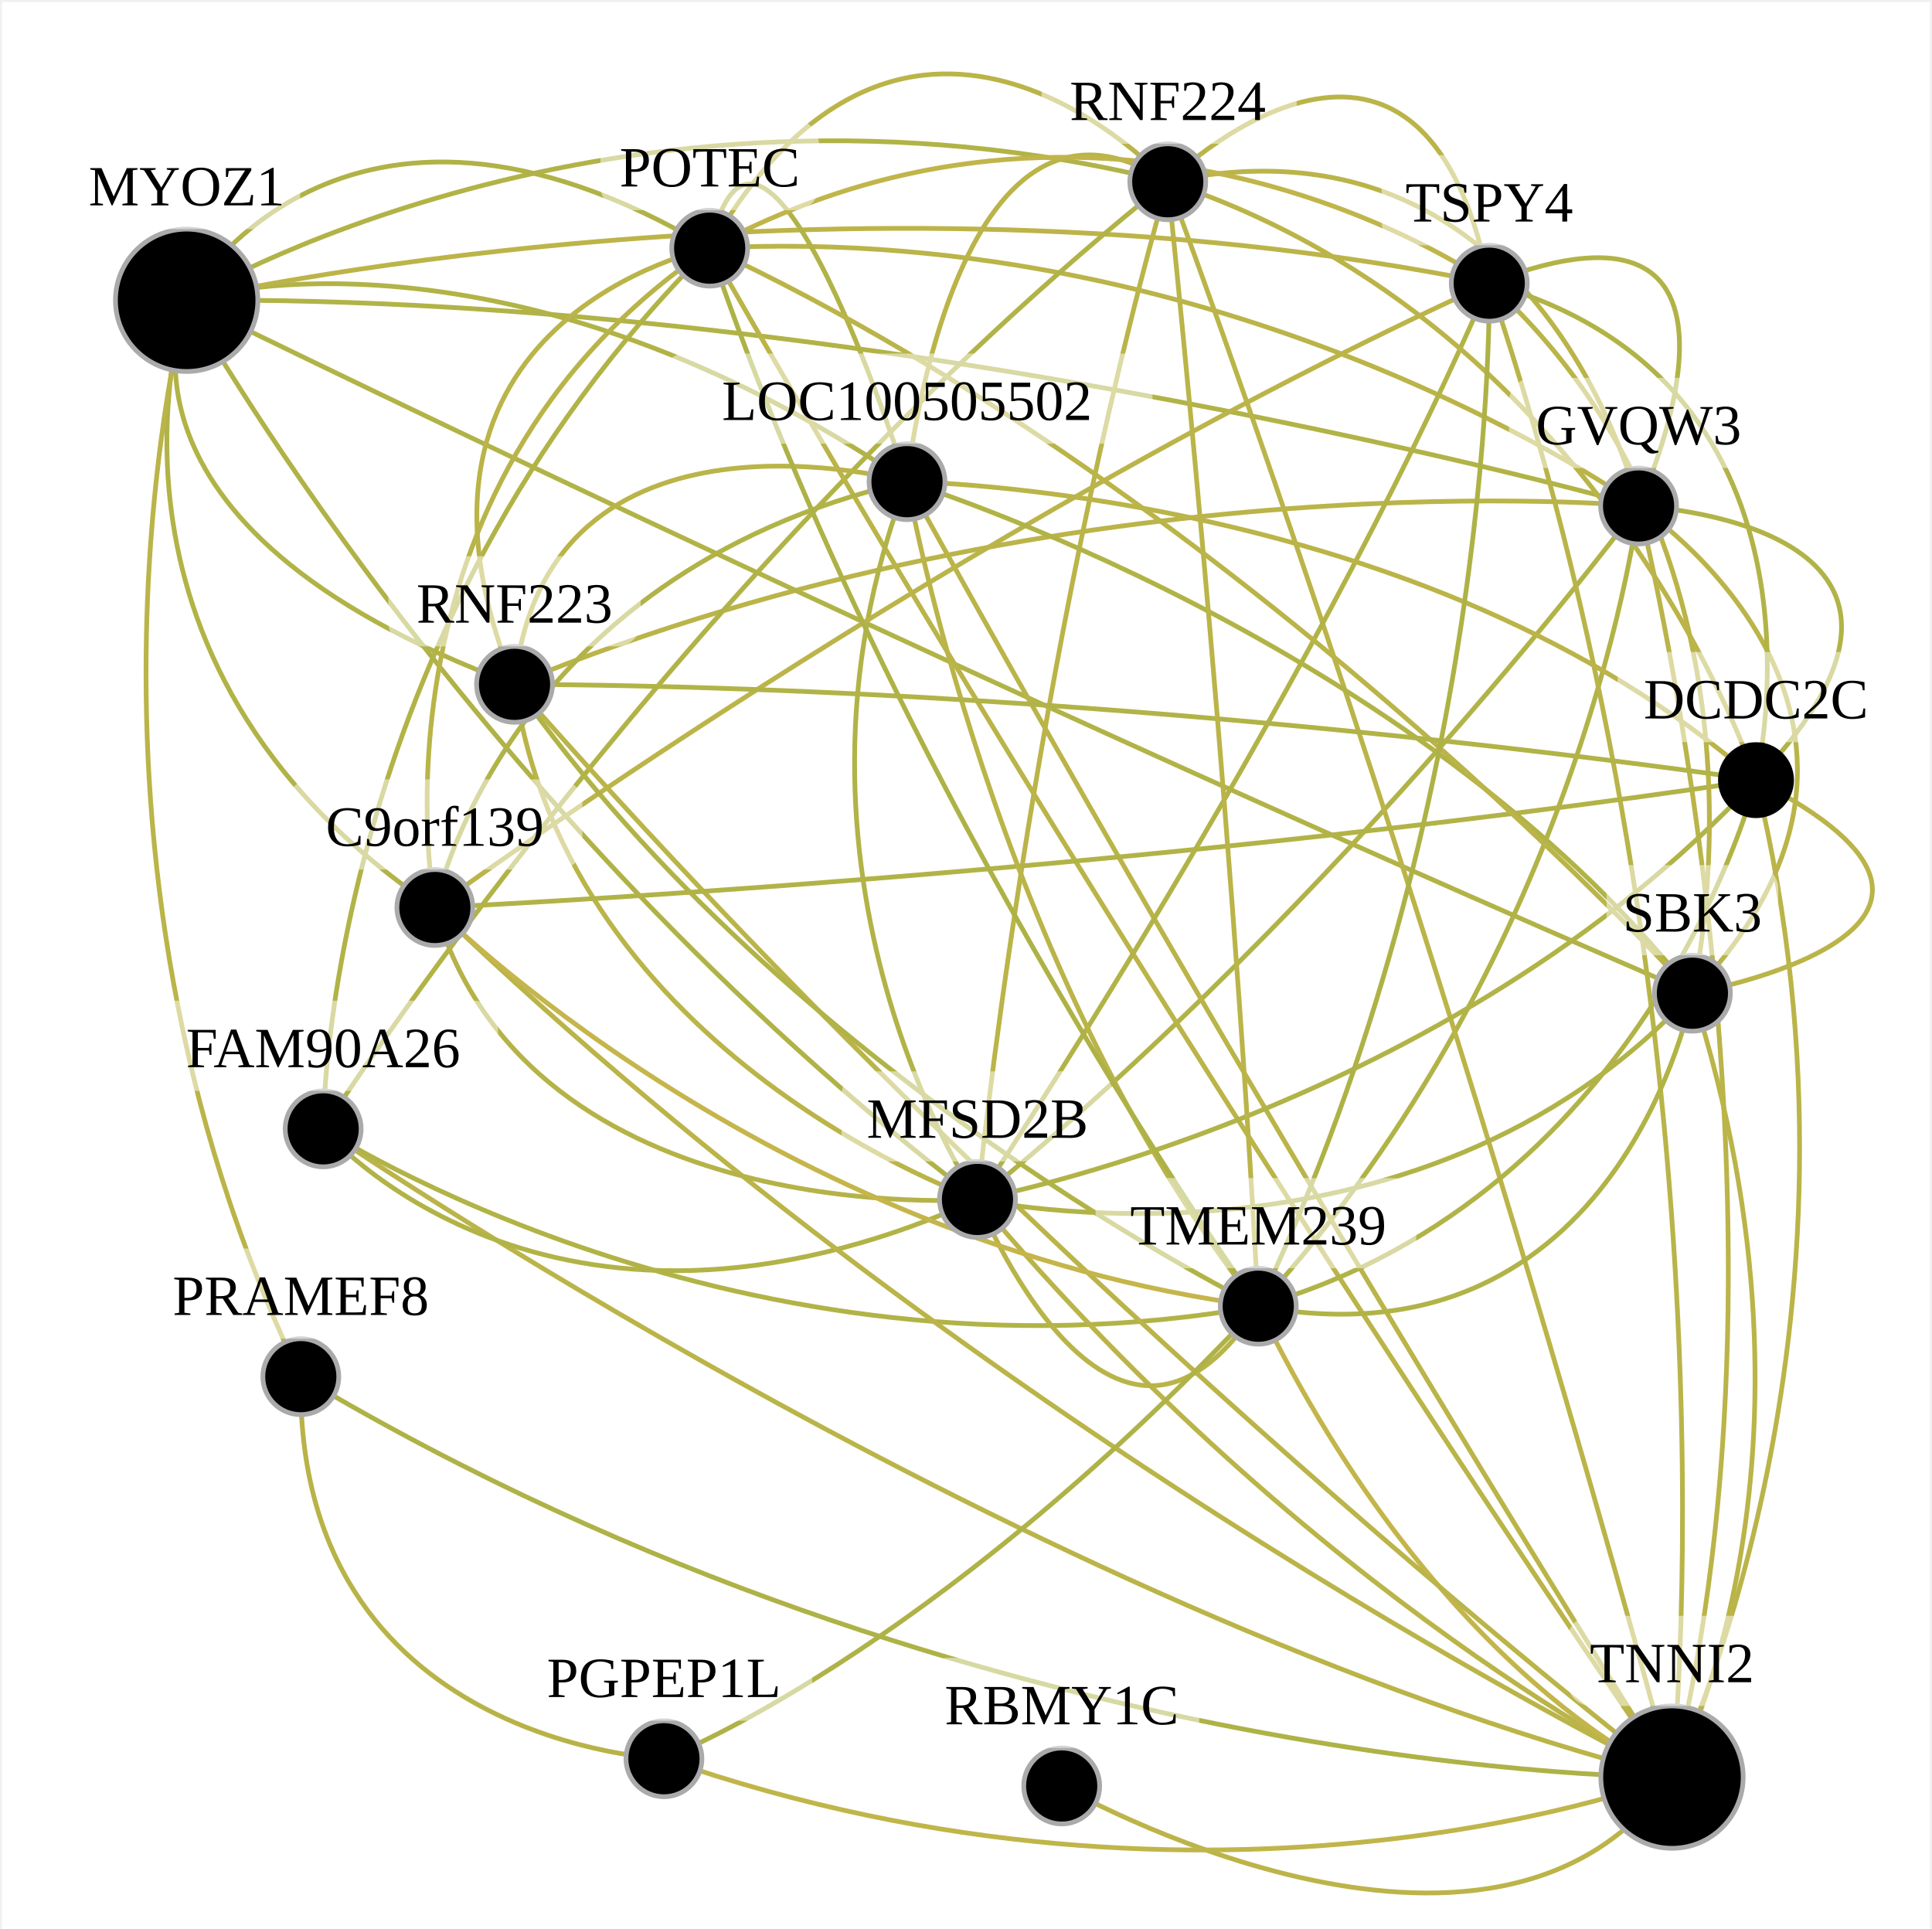
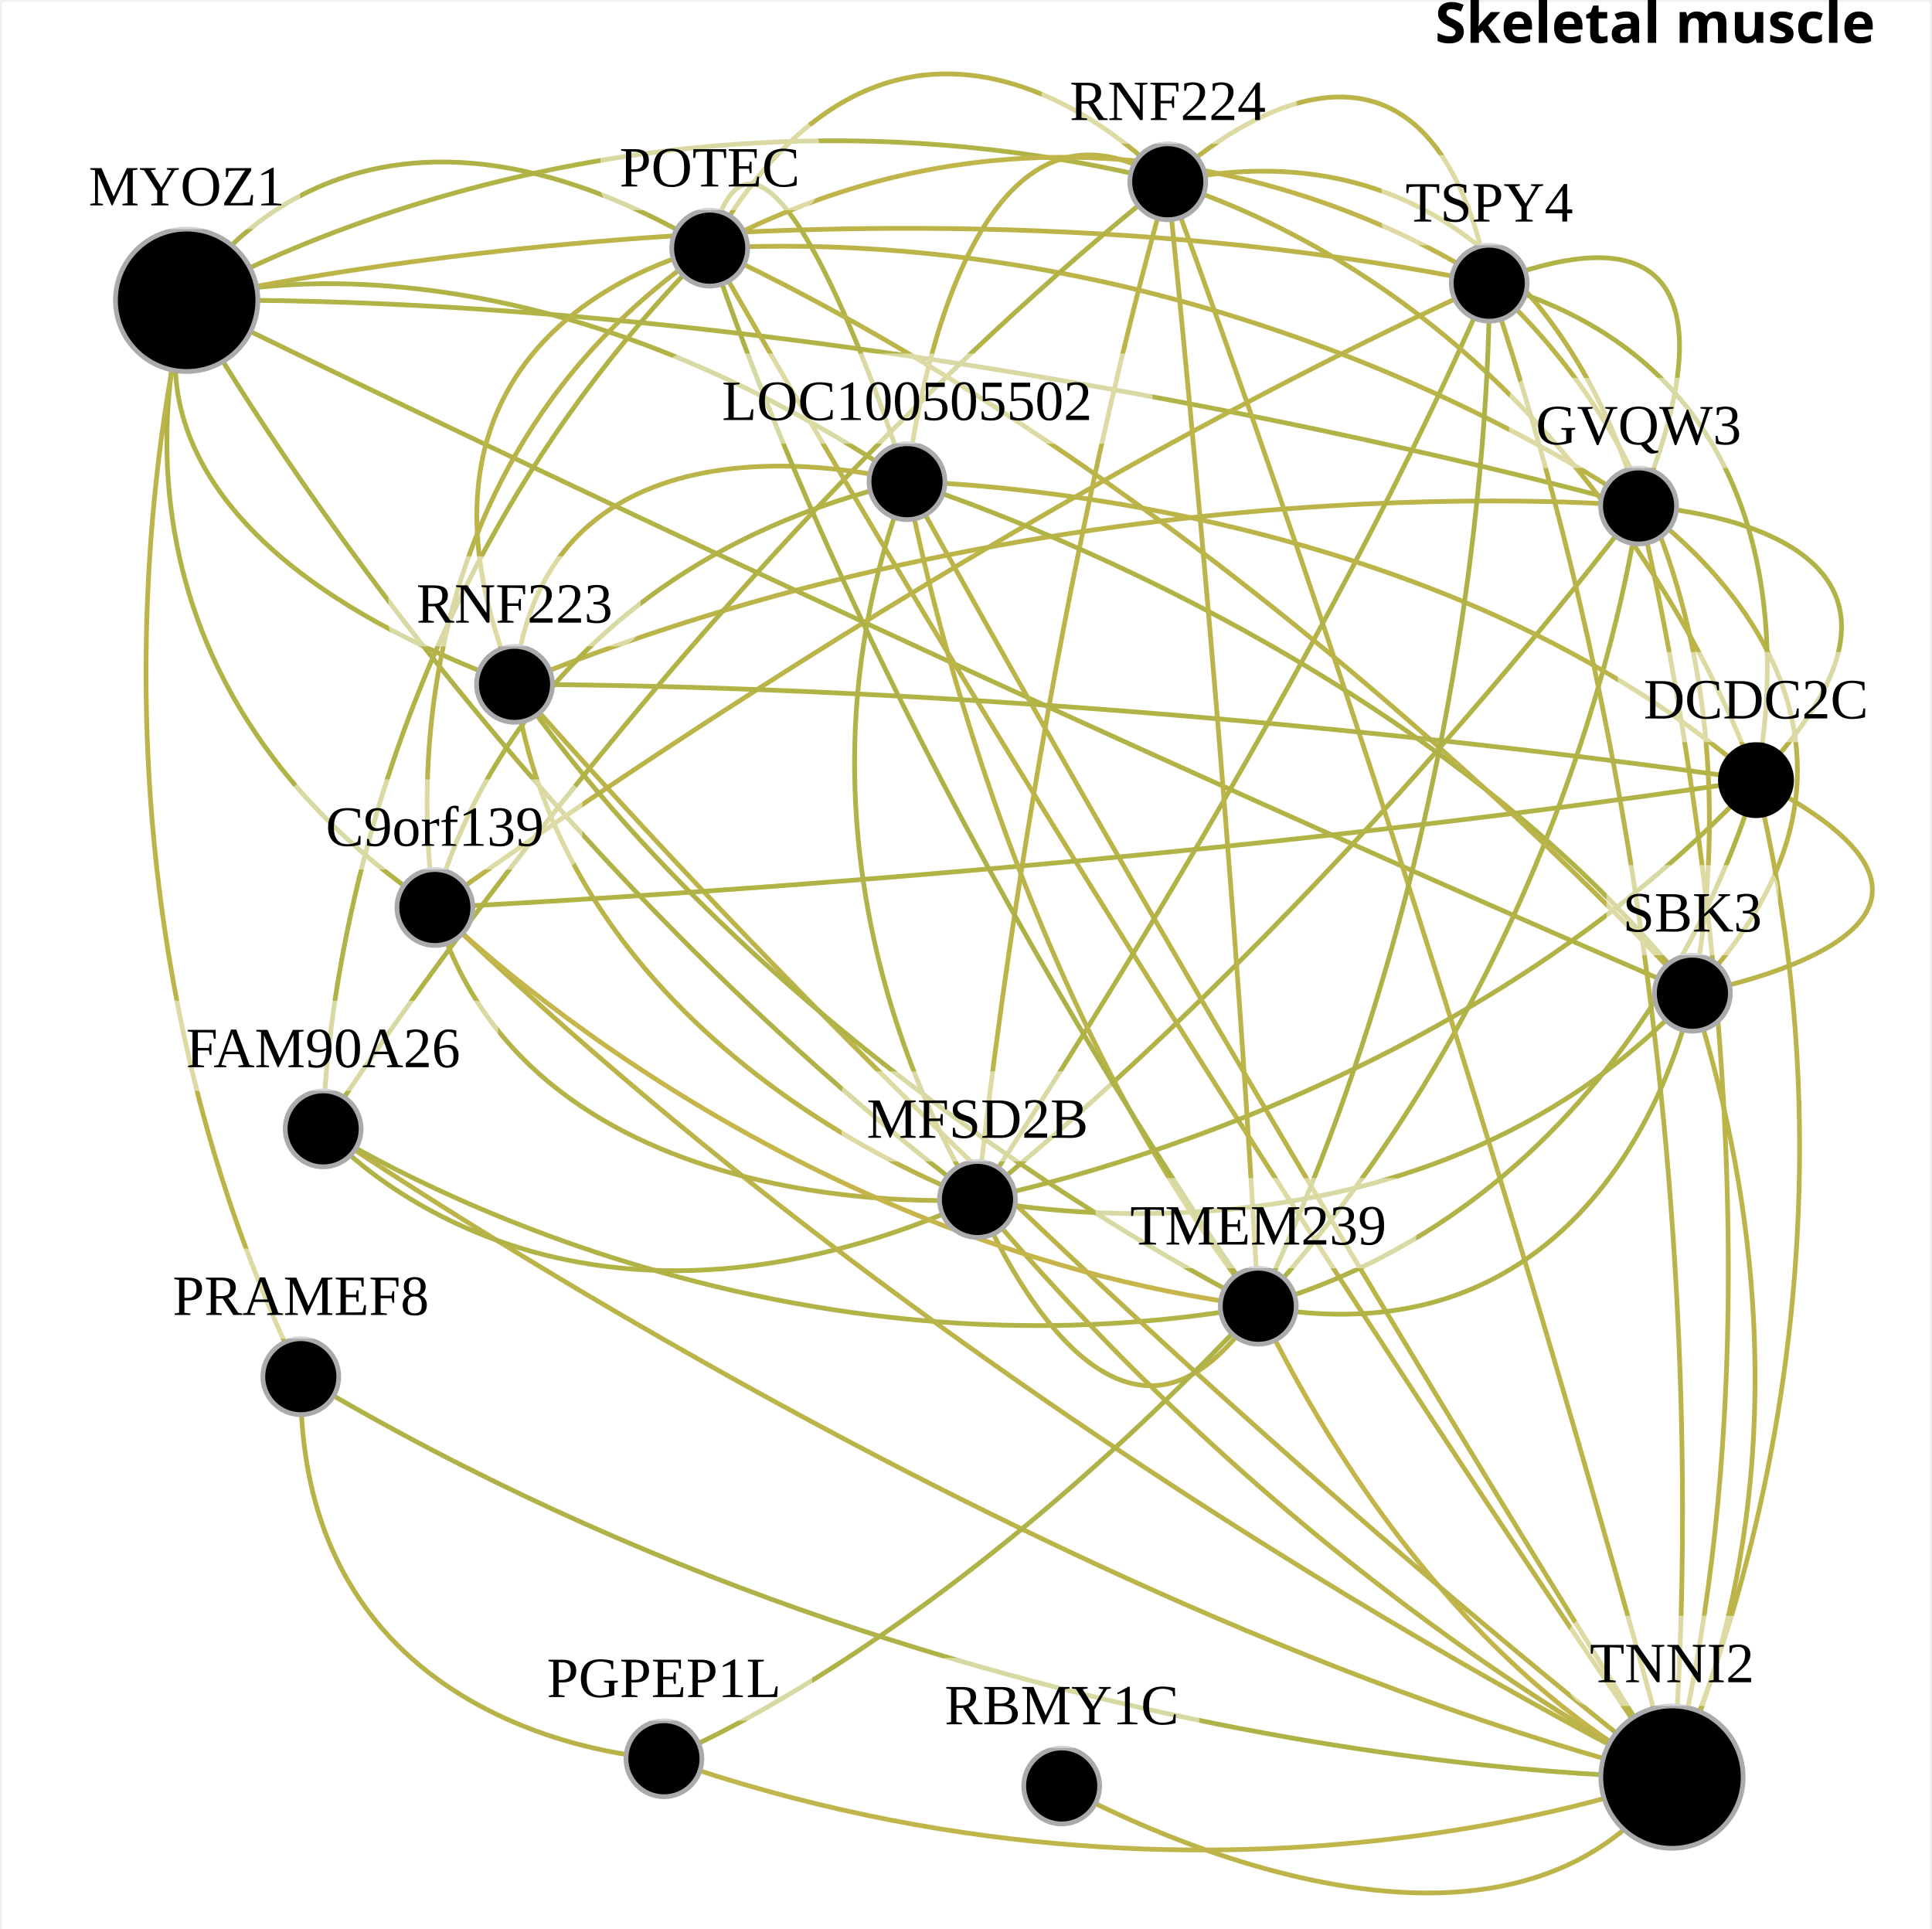
<svg xmlns="http://www.w3.org/2000/svg" height="410.492" width="411.286" version="1.1" id="svg252">
  <defs id="defs256">
    <linearGradient id="legend2" x1="3.553" y1="0" x2="73.91" y2="0" spreadMethod="pad" gradientTransform="matrix(4.999002,0,0,0.1009899,22.32104,410.7856)" gradientUnits="userSpaceOnUse">
      <stop offset="0%" style="stop-color: rgb(44, 160, 44);" id="stop2" />
      <stop offset="25%" style="stop-color: rgb(228, 164, 76);" id="stop4" />
      <stop offset="50%" style="stop-color: rgb(219, 109, 61);" id="stop6" />
      <stop offset="75%" style="stop-color: rgb(211, 55, 47);" id="stop8" />
      <stop offset="100%" style="stop-color: rgb(202, 0, 32);" id="stop10" />
    </linearGradient>
    <clipPath clipPathUnits="userSpaceOnUse" id="clipPath1221">
      <rect style="fill:none;stroke:#000000;stroke-width:1.355;stroke-linecap:round;stroke-linejoin:round;stroke-miterlimit:4;stroke-dasharray:1.355, 16.261;stroke-dashoffset:0" id="rect1223" width="403.202" height="396.513" x="74.897" y="130.292" />
    </clipPath>
    <linearGradient id="legend2-1" x1="3.553" y1="0" x2="73.91" y2="0" spreadMethod="pad" gradientTransform="matrix(7.035624,0,0,0.1421338,-25,15.27081)" gradientUnits="userSpaceOnUse">
      <stop offset="0%" style="stop-color: rgb(44, 160, 44);" id="stop2-9" />
      <stop offset="25%" style="stop-color: rgb(228, 164, 76);" id="stop4-6" />
      <stop offset="50%" style="stop-color: rgb(219, 109, 61);" id="stop6-9" />
      <stop offset="75%" style="stop-color: rgb(211, 55, 47);" id="stop8-3" />
      <stop offset="100%" style="stop-color: rgb(202, 0, 32);" id="stop10-3" />
    </linearGradient>
    <clipPath clipPathUnits="userSpaceOnUse" id="clipPath1307">
      <rect style="fill:none;stroke:#000000;stroke-width:1.333;stroke-linecap:round;stroke-linejoin:round;stroke-dasharray:1.333, 16" id="rect1309" width="472.394" height="499.339" x="36.836" y="47.543" />
    </clipPath>
    <clipPath clipPathUnits="userSpaceOnUse" id="clipPath1181">
      <rect style="fill:none;stroke:#000000;stroke-width:1.333;stroke-linecap:round;stroke-linejoin:round;stroke-dasharray:1.333, 16" id="rect1183" width="469.345" height="474.886" x="37.243" y="61.076" />
    </clipPath>
    <clipPath clipPathUnits="userSpaceOnUse" id="clipPath1126">
      <rect style="fill:none;stroke:#000000;stroke-width:1.333;stroke-linecap:round;stroke-linejoin:round;stroke-dasharray:1.333, 16" id="rect1128" width="466.701" height="479.678" x="37.268" y="58.059" />
    </clipPath>
  </defs>
  <rect style="fill:#ffffff;fill-opacity:1;stroke:none;stroke-width:0.865;stroke-linecap:round;stroke-linejoin:round;stroke-miterlimit:4;stroke-dasharray:0.865, 10.377;stroke-dashoffset:0" id="rect1456" width="410.422" height="429.628" x="0.432" y="0.432" />
  <g id="g199" clip-path="url(#clipPath1126)" transform="matrix(0.8418071,0,0,0.8418071,-20.51219,-43.10569)">
    <rect class="canvas" width="540" height="600" style="fill:none" id="rect2" x="0" y="0" />
    <g transform="matrix(1.2,0,0,1.2,-45.38838,-98.6612)" id="g197">
      <path class="edge" id="246" style="fill:none;stroke:#b1b347;stroke-width:1" d="m 403.441,231.517 c 0,0 -159.593,-44.75 -305.978,-43.346" />
      <path class="edge" id="256" style="fill:none;stroke:#bab449;stroke-width:1" d="m 403.441,231.517 c 0,0 37.372,147.567 7.042,267.863" />
      <path class="edge" id="258" style="fill:none;stroke:#b1b347;stroke-width:1" d="m 403.441,231.517 c 0,0 -61.777,83.145 -139.321,146.133" />
      <path class="edge" id="273" style="fill:none;stroke:#bab449;stroke-width:1" d="m 403.441,231.517 c 0,0 67.059,44.314 11.345,102.672" />
      <path class="edge" id="275" style="fill:none;stroke:#b1b347;stroke-width:1" d="m 403.441,231.517 c 0,0 76.626,3.293 24.742,57.767" />
      <path class="edge" id="279" style="fill:none;stroke:#bab449;stroke-width:1" d="m 403.441,231.517 c 0,0 -19.747,-85.284 -99.219,-68.325" />
      <path class="edge" id="281" style="fill:none;stroke:#b1b347;stroke-width:1" d="m 403.441,231.517 c 0,0 33.478,-72.251 -31.475,-46.946" />
      <path class="edge" id="286" style="fill:none;stroke:#b1b347;stroke-width:1" d="m 403.441,231.517 c 0,0 -11.189,93.376 -80.149,168.628" />
      <path class="edge" id="288" style="fill:none;stroke:#bab449;stroke-width:1" d="m 403.441,231.517 c 0,0 -83.938,-60.254 -195.758,-54.336" />
      <path class="edge" id="289" style="fill:none;stroke:#bab449;stroke-width:1" d="m 403.441,231.517 c 0,0 -118.509,-10.969 -236.882,37.584" />
      <path class="edge" id="347" style="fill:none;stroke:#b0b247;stroke-width:1" d="m 97.464,188.171 c 0,0 58.956,107.221 166.657,189.479" />
      <path class="edge" id="348" style="fill:none;stroke:#b1b347;stroke-width:1" d="m 97.464,188.171 c 0,0 -26.091,75.299 52.31,127.956" />
      <path class="edge" id="360" style="fill:none;stroke:#b1b347;stroke-width:1" d="m 97.464,188.171 c 0,0 64.449,-20.607 151.808,38.222" />
      <path class="edge" id="362" style="fill:none;stroke:#b1b347;stroke-width:1" d="m 97.464,188.171 c 0,0 147.229,72.665 317.323,146.018" />
      <path class="edge" id="363" style="fill:none;stroke:#bab449;stroke-width:1" d="m 97.464,188.171 c 0,0 -30.656,113.934 24.059,226.821" />
      <path class="edge" id="368" style="fill:none;stroke:#b1b347;stroke-width:1" d="m 97.464,188.171 c 0,0 89.626,-54.178 206.758,-24.979" />
      <path class="edge" id="370" style="fill:none;stroke:#bcb449;stroke-width:1" d="m 97.464,188.171 c 0,0 136.509,-31.58 274.502,-3.6" />
      <path class="edge" id="377" style="fill:none;stroke:#b0b247;stroke-width:1" d="m 97.464,188.171 c 0,0 31.947,-57.501 110.22,-10.99" />
      <path class="edge" id="378" style="fill:none;stroke:#b1b347;stroke-width:1" d="m 97.464,188.171 c 0,0 -22.283,47.079 69.096,80.93" />
      <path class="edge" id="471" style="fill:none;stroke:#bcb449;stroke-width:1" d="m 281.871,501.244 c 0,0 90.787,51.964 128.612,-1.864" />
      <path class="edge" id="661" style="fill:none;stroke:#bab449;stroke-width:1" d="m 126.233,362.774 c 0,0 147.581,101.465 284.251,136.606" />
      <path class="edge" id="663" style="fill:none;stroke:#b1b347;stroke-width:1" d="m 126.233,362.774 c 0,0 46.812,55.842 137.888,14.875" />
      <path class="edge" id="684" style="fill:none;stroke:#b1b347;stroke-width:1" d="m 126.233,362.774 c 0,0 76.147,-118.458 177.989,-199.583" />
      <path class="edge" id="691" style="fill:none;stroke:#b1b347;stroke-width:1" d="m 126.233,362.774 c 0,0 87.7,56.921 197.059,37.37" />
      <path class="edge" id="693" style="fill:none;stroke:#b1b347;stroke-width:1" d="m 126.233,362.774 c 0,0 -0.301,-104.26 81.451,-185.594" />
      <path class="edge" id="732" style="fill:none;stroke:#bab449;stroke-width:1" d="m 410.483,499.38 c 0,0 -75.31,-37.167 -146.362,-121.731" />
      <path class="edge" id="733" style="fill:none;stroke:#bab449;stroke-width:1" d="m 410.483,499.38 c 0,0 -143.281,-70.337 -260.71,-183.254" />
      <path class="edge" id="740" style="fill:none;stroke:#c0b54a;stroke-width:1" d="m 410.483,499.38 c 0,0 -95.367,37.008 -212.436,-3.876" />
      <path class="edge" id="745" style="fill:none;stroke:#bab449;stroke-width:1" d="m 410.483,499.38 c 0,0 -80.383,-126.491 -161.212,-272.988" />
      <path class="edge" id="747" style="fill:none;stroke:#bab449;stroke-width:1" d="m 410.483,499.38 c 0,0 36.336,-65.201 4.303,-165.192" />
      <path class="edge" id="748" style="fill:none;stroke:#aeb247;stroke-width:1" d="m 410.483,499.38 c 0,0 -145.96,0.899 -288.96,-84.389" />
      <path class="edge" id="749" style="fill:none;stroke:#bab449;stroke-width:1" d="m 410.483,499.38 c 0,0 45.972,-93.541 17.701,-210.097" />
      <path class="edge" id="753" style="fill:none;stroke:#bab449;stroke-width:1" d="m 410.483,499.38 c 0,0 -43.6,-165.707 -106.261,-336.189" />
      <path class="edge" id="755" style="fill:none;stroke:#b8b449;stroke-width:1" d="m 410.483,499.38 c 0,0 16.117,-152.813 -38.517,-314.809" />
      <path class="edge" id="760" style="fill:none;stroke:#c4b54b;stroke-width:1" d="m 410.483,499.38 c 0,0 -48.978,-20.442 -87.191,-99.236" />
      <path class="edge" id="762" style="fill:none;stroke:#bab449;stroke-width:1" d="m 410.483,499.38 c 0,0 -106.473,-153.52 -202.799,-322.2" />
      <path class="edge" id="763" style="fill:none;stroke:#bab449;stroke-width:1" d="m 410.483,499.38 c 0,0 -128.796,-99.13 -243.924,-230.28" />
      <path class="edge" id="798" style="fill:none;stroke:#b5b348;stroke-width:1" d="m 264.121,377.649 c 0,0 -94.435,7.225 -114.347,-61.523" />
      <path class="edge" id="810" style="fill:none;stroke:#b1b347;stroke-width:1" d="m 264.121,377.649 c 0,0 -46.541,-68.805 -14.85,-151.257" />
      <path class="edge" id="812" style="fill:none;stroke:#b1b347;stroke-width:1" d="m 264.121,377.649 c 0,0 91.996,19.936 150.666,-43.461" />
      <path class="edge" id="814" style="fill:none;stroke:#b1b347;stroke-width:1" d="m 264.121,377.649 c 0,0 99.074,-18.276 164.063,-88.366" />
      <path class="edge" id="818" style="fill:none;stroke:#bab449;stroke-width:1" d="m 264.121,377.649 c 0,0 11.3,-113.194 40.101,-214.458" />
      <path class="edge" id="820" style="fill:none;stroke:#b2b347;stroke-width:1" d="m 264.121,377.649 c 0,0 68.916,-102.709 107.845,-193.078" />
      <path class="edge" id="825" style="fill:none;stroke:#b9b449;stroke-width:1" d="m 264.121,377.649 c 0,0 28.144,70.53 59.171,22.495" />
      <path class="edge" id="828" style="fill:none;stroke:#bab449;stroke-width:1" d="m 264.121,377.649 c 0,0 -86.329,-29.902 -97.561,-108.549" />
      <path class="edge" id="841" style="fill:none;stroke:#b1b347;stroke-width:1" d="m 149.773,316.126 c 0,0 14.01,-70.058 99.498,-89.734" />
      <path class="edge" id="845" style="fill:none;stroke:#b1b347;stroke-width:1" d="m 149.773,316.126 c 0,0 141.346,-6.328 278.41,-26.843" />
      <path class="edge" id="851" style="fill:none;stroke:#bbb449;stroke-width:1" d="m 149.773,316.126 c 0,0 110.011,-80.561 222.192,-131.555" />
      <path class="edge" id="856" style="fill:none;stroke:#c5b54b;stroke-width:1" d="m 149.773,316.126 c 0,0 69.616,70.563 173.518,84.018" />
      <path class="edge" id="858" style="fill:none;stroke:#b9b449;stroke-width:1" d="m 149.773,316.126 c 0,0 -16.898,-88.49 57.91,-138.946" />
      <path class="edge" id="1033" style="fill:none;stroke:#b8b348;stroke-width:1" d="m 198.047,495.504 c 0,0 -77.936,-2.902 -76.524,-80.513" />
      <path class="edge" id="1045" style="fill:none;stroke:#afb247;stroke-width:1" d="m 198.047,495.504 c 0,0 55.508,-21.038 125.245,-95.36" />
      <path class="edge" id="1137" style="fill:none;stroke:#b1b347;stroke-width:1" d="m 249.271,226.392 c 0,0 106.716,33.009 165.515,107.796" />
      <path class="edge" id="1139" style="fill:none;stroke:#bab449;stroke-width:1" d="m 249.271,226.392 c 0,0 108.942,1.277 178.913,62.891" />
      <path class="edge" id="1143" style="fill:none;stroke:#bab449;stroke-width:1" d="m 249.271,226.392 c 0,0 9.652,-92.225 54.951,-63.201" />
      <path class="edge" id="1150" style="fill:none;stroke:#bab449;stroke-width:1" d="m 249.271,226.392 c 0,0 17.839,102.633 74.021,173.752" />
      <path class="edge" id="1152" style="fill:none;stroke:#b1b347;stroke-width:1" d="m 249.271,226.392 c 0,0 -30.622,-97.823 -41.587,-49.211" />
      <path class="edge" id="1153" style="fill:none;stroke:#bab449;stroke-width:1" d="m 249.271,226.392 c 0,0 -76.228,-20.877 -82.712,42.708" />
      <path class="edge" id="1174" style="fill:none;stroke:#bab449;stroke-width:1" d="m 414.786,334.188 c 0,0 75.545,-13.24 13.397,-44.905" />
      <path class="edge" id="1180" style="fill:none;stroke:#bab449;stroke-width:1" d="m 414.786,334.188 c 0,0 21.94,-90.981 -42.82,-149.617" />
      <path class="edge" id="1185" style="fill:none;stroke:#b1b347;stroke-width:1" d="m 414.786,334.188 c 0,0 -15.032,80.159 -91.494,65.956" />
      <path class="edge" id="1187" style="fill:none;stroke:#bab449;stroke-width:1" d="m 414.786,334.188 c 0,0 -94.759,-104.652 -207.103,-157.008" />
      <path class="edge" id="1209" style="fill:none;stroke:#bab449;stroke-width:1" d="m 428.184,289.283 c 0,0 -31.014,-95.513 -123.962,-126.092" />
      <path class="edge" id="1211" style="fill:none;stroke:#b1b347;stroke-width:1" d="m 428.184,289.283 c 0,0 20.07,-83.609 -56.218,-104.712" />
      <path class="edge" id="1216" style="fill:none;stroke:#b1b347;stroke-width:1" d="m 428.184,289.283 c 0,0 -21.854,87.205 -104.892,110.861" />
      <path class="edge" id="1219" style="fill:none;stroke:#b1b347;stroke-width:1" d="m 428.184,289.283 c 0,0 -129.761,-19.647 -261.624,-20.183" />
      <path class="edge" id="1261" style="fill:none;stroke:#bab449;stroke-width:1" d="m 304.222,163.191 c 0,0 53.086,-51.988 67.744,21.38" />
      <path class="edge" id="1266" style="fill:none;stroke:#bab449;stroke-width:1" d="m 304.222,163.191 c 0,0 13.183,125.188 19.07,236.953" />
      <path class="edge" id="1268" style="fill:none;stroke:#bab449;stroke-width:1" d="m 304.222,163.191 c 0,0 -54.309,-59.487 -96.538,13.989" />
      <path class="edge" id="1285" style="fill:none;stroke:#aeb246;stroke-width:1" d="m 371.966,184.571 c 0,0 2.125,108.768 -48.674,215.573" />
      <path class="edge" id="1287" style="fill:none;stroke:#c0b54a;stroke-width:1" d="m 371.966,184.571 c 0,0 -76.778,-54.435 -164.282,-7.39" />
      <path class="edge" id="1317" style="fill:none;stroke:#aeb246;stroke-width:1" d="m 323.292,400.144 c 0,0 -76.223,-106.668 -115.608,-222.964" />
      <path class="edge" id="1318" style="fill:none;stroke:#b1b347;stroke-width:1" d="m 323.292,400.144 c 0,0 -98.692,-48.274 -156.732,-131.044" />
      <path class="edge" id="1323" style="fill:none;stroke:#bab449;stroke-width:1" d="m 207.684,177.181 c 0,0 -72.683,14.858 -41.124,91.92" />
      <g class="gene-group" id="728395" cx="371.966" cy="184.571" transform="translate(371.9659,184.571)">
        <circle class="gene" r="8" style="stroke:#aaaaaa;stroke-width:1" id="circle78" cx="0" cy="0" />
        <rect rx="5" ry="5" x="-22.68" y="-27" width="44.944" height="19" style="opacity:0.5;fill:#ffffff" id="rect80" />
        <text class="gene-name" text-anchor="middle" y="-13" id="text82">TSPY4</text>
      </g>
      <g class="gene-group" id="145814" cx="198.047" cy="495.504" transform="translate(198.0471,495.5043)">
        <circle class="gene" r="8" style="stroke:#aaaaaa;stroke-width:1" id="circle85" cx="0" cy="0" />
        <rect rx="5" ry="5" x="-31.125" y="-27" width="62.376" height="19" style="opacity:0.5;fill:#ffffff" id="rect87" />
        <text class="gene-name" text-anchor="middle" y="-13" id="text89">PGPEP1L</text>
      </g>
      <g class="gene-group" id="100506127" cx="403.441" cy="231.517" transform="translate(403.4413,231.5166)">
        <circle class="gene" r="8" style="stroke:#aaaaaa;stroke-width:1" id="circle92" cx="0" cy="0" />
        <rect rx="5" ry="5" x="-27.312" y="-27" width="54.625" height="19" style="opacity:0.5;fill:#ffffff" id="rect94" />
        <text class="gene-name" text-anchor="middle" y="-13" id="text96">GVQW3</text>
      </g>
      <g class="gene-group" id="100505502" cx="249.271" cy="226.392" transform="translate(249.2711,226.3921)">
        <circle class="gene" r="8" style="stroke:#aaaaaa;stroke-width:1" id="circle99" cx="0" cy="0" />
        <rect rx="5" ry="5" x="-51.727" y="-27" width="103.453" height="19" style="opacity:0.5;fill:#ffffff" id="rect101" />
        <text class="gene-name" text-anchor="middle" y="-13" id="text103">LOC100505502</text>
      </g>
      <g class="gene-group" id="401934" cx="166.56" cy="269.1" transform="translate(166.5596,269.1004)">
        <circle class="gene" r="8" style="stroke:#aaaaaa;stroke-width:1" id="circle106" cx="0" cy="0" />
        <rect rx="5" ry="5" x="-26.578" y="-27" width="53.156" height="19" style="opacity:0.5;fill:#ffffff" id="rect108" />
        <text class="gene-name" text-anchor="middle" y="-13" id="text110">RNF223</text>
      </g>
      <g class="gene-group" id="643596" cx="304.222" cy="163.191" transform="translate(304.2219,163.1912)">
        <circle class="gene" r="8" style="stroke:#aaaaaa;stroke-width:1" id="circle113" cx="0" cy="0" />
        <rect rx="5" ry="5" x="-26.578" y="-27" width="53.744" height="19" style="opacity:0.5;fill:#ffffff" id="rect115" />
        <text class="gene-name" text-anchor="middle" y="-13" id="text117">RNF224</text>
      </g>
      <g class="gene-group" id="100130827" cx="414.786" cy="334.188" transform="translate(414.7863,334.1885)">
        <circle class="gene" r="8" style="stroke:#aaaaaa;stroke-width:1" id="circle120" cx="0" cy="0" />
        <rect rx="5" ry="5" x="-18.094" y="-27" width="36.188" height="19" style="opacity:0.5;fill:#ffffff" id="rect122" />
        <text class="gene-name" text-anchor="middle" y="-13" id="text124">SBK3</text>
      </g>
      <g class="gene-group" id="401563" cx="149.773" cy="316.126" transform="translate(149.7735,316.1263)">
        <circle class="gene" r="8" style="stroke:#aaaaaa;stroke-width:1" id="circle127" cx="0" cy="0" />
        <rect rx="5" ry="5" x="-31.086" y="-27" width="62.172" height="19" style="opacity:0.5;fill:#ffffff" id="rect129" />
        <text class="gene-name" text-anchor="middle" y="-13" id="text131">C9orf139</text>
      </g>
      <g class="gene-group" id="388931" cx="264.121" cy="377.649" transform="translate(264.1208,377.6492)">
        <circle class="gene" r="8" style="stroke:#aaaaaa;stroke-width:1" id="circle134" cx="0" cy="0" />
        <rect rx="5" ry="5" x="-28.641" y="-27" width="57.281" height="19" style="opacity:0.5;fill:#ffffff" id="rect136" />
        <text class="gene-name" text-anchor="middle" y="-13" id="text138">MFSD2B</text>
      </g>
      <g class="gene-group" id="388468" cx="207.684" cy="177.181" transform="translate(207.6838,177.1806)">
        <circle class="gene" r="8" style="stroke:#aaaaaa;stroke-width:1" id="circle141" cx="0" cy="0" />
        <rect rx="5" ry="5" x="-23.008" y="-27" width="46.016" height="19" style="opacity:0.5;fill:#ffffff" id="rect143" />
        <text class="gene-name" text-anchor="middle" y="-13" id="text145">POTEC</text>
      </g>
      <g class="gene-group" id="391002" cx="121.523" cy="414.991" transform="translate(121.5229,414.991)">
        <circle class="gene" r="8" style="stroke:#aaaaaa;stroke-width:1" id="circle148" cx="0" cy="0" />
        <rect rx="5" ry="5" x="-32.875" y="-27" width="65.75" height="19" style="opacity:0.5;fill:#ffffff" id="rect150" />
        <text class="gene-name" text-anchor="middle" y="-13" id="text152">PRAMEF8</text>
      </g>
      <g class="gene-group" id="728597" cx="428.184" cy="289.283" transform="translate(428.1837,289.2831)">
        <circle class="gene" r="8" style="stroke-width:1" id="circle155" cx="0" cy="0" />
        <rect rx="5" ry="5" x="-29.148" y="-27" width="58.297" height="19" style="opacity:0.5;fill:#ffffff" id="rect157" />
        <text class="gene-name" text-anchor="middle" y="-13" id="text159">DCDC2C</text>
      </g>
      <g class="gene-group" id="100287045" cx="126.233" cy="362.774" transform="translate(126.2326,362.7744)">
        <circle class="gene" r="8" style="stroke:#aaaaaa;stroke-width:1" id="circle162" cx="0" cy="0" />
        <rect rx="5" ry="5" x="-36.844" y="-27" width="73.688" height="19" style="opacity:0.5;fill:#ffffff" id="rect164" />
        <text class="gene-name" text-anchor="middle" y="-13" id="text166">FAM90A26</text>
      </g>
      <g class="gene-group" id="100288797" cx="323.292" cy="400.144" transform="translate(323.2919,400.1445)">
        <circle class="gene" r="8" style="stroke:#aaaaaa;stroke-width:1" id="circle169" cx="0" cy="0" />
        <rect rx="5" ry="5" x="-34.281" y="-27" width="67.562" height="19" style="opacity:0.5;fill:#ffffff" id="rect171" />
        <text class="gene-name" text-anchor="middle" y="-13" id="text173">TMEM239</text>
      </g>
      <g class="gene-group" id="5942" cx="281.871" cy="501.244" transform="translate(281.8707,501.2441)">
        <circle class="gene" r="8" style="stroke:#aaaaaa;stroke-width:1" id="circle176" cx="0" cy="0" />
        <rect rx="5" ry="5" x="-28.984" y="-27" width="57.969" height="19" style="opacity:0.5;fill:#ffffff" id="rect178" />
        <text class="gene-name" text-anchor="middle" y="-13" id="text180">RBMY1C</text>
      </g>
      <g class="gene-group" id="58529" cx="97.464" cy="188.171" transform="translate(97.46358,188.1705)">
        <circle class="gene gene-query" r="15" style="stroke:#aaaaaa;stroke-width:1" id="circle183" cx="0" cy="0" />
        <rect rx="5" ry="5" x="-23.93" y="-34" width="47.859" height="19" style="opacity:0.5;fill:#ffffff" id="rect185" />
        <text class="gene-name" text-anchor="middle" y="-20" id="text187">MYOZ1</text>
      </g>
      <g class="gene-group" id="7136" cx="410.483" cy="499.38" transform="translate(410.4832,499.3801)">
        <circle class="gene gene-query" r="15" style="stroke:#aaaaaa;stroke-width:1" id="circle190" cx="0" cy="0" />
        <rect rx="5" ry="5" x="-22" y="-34" width="43" height="19" style="opacity:0.5;fill:#ffffff" id="rect192" />
        <text class="gene-name" text-anchor="middle" y="-20" id="text194">TNNI2</text>
      </g>
    </g>
  </g>
+   <text xml:space="preserve" style="font-style:normal;font-variant:normal;font-weight:bold;font-stretch:normal;font-size:12px;line-height:1.25;font-family:sans-serif;-inkscape-font-specification:'sans-serif, Bold';font-variant-ligatures:normal;font-variant-caps:normal;font-variant-numeric:normal;font-variant-east-asian:normal;letter-spacing:0px;word-spacing:0px;fill:#000000;fill-opacity:1;stroke:none" x="305.495" y="9.117" id="text1801">
+     <tspan id="tspan1799" x="305.495" y="9.117">Skeletal muscle</tspan>
+   </text>
</svg>
